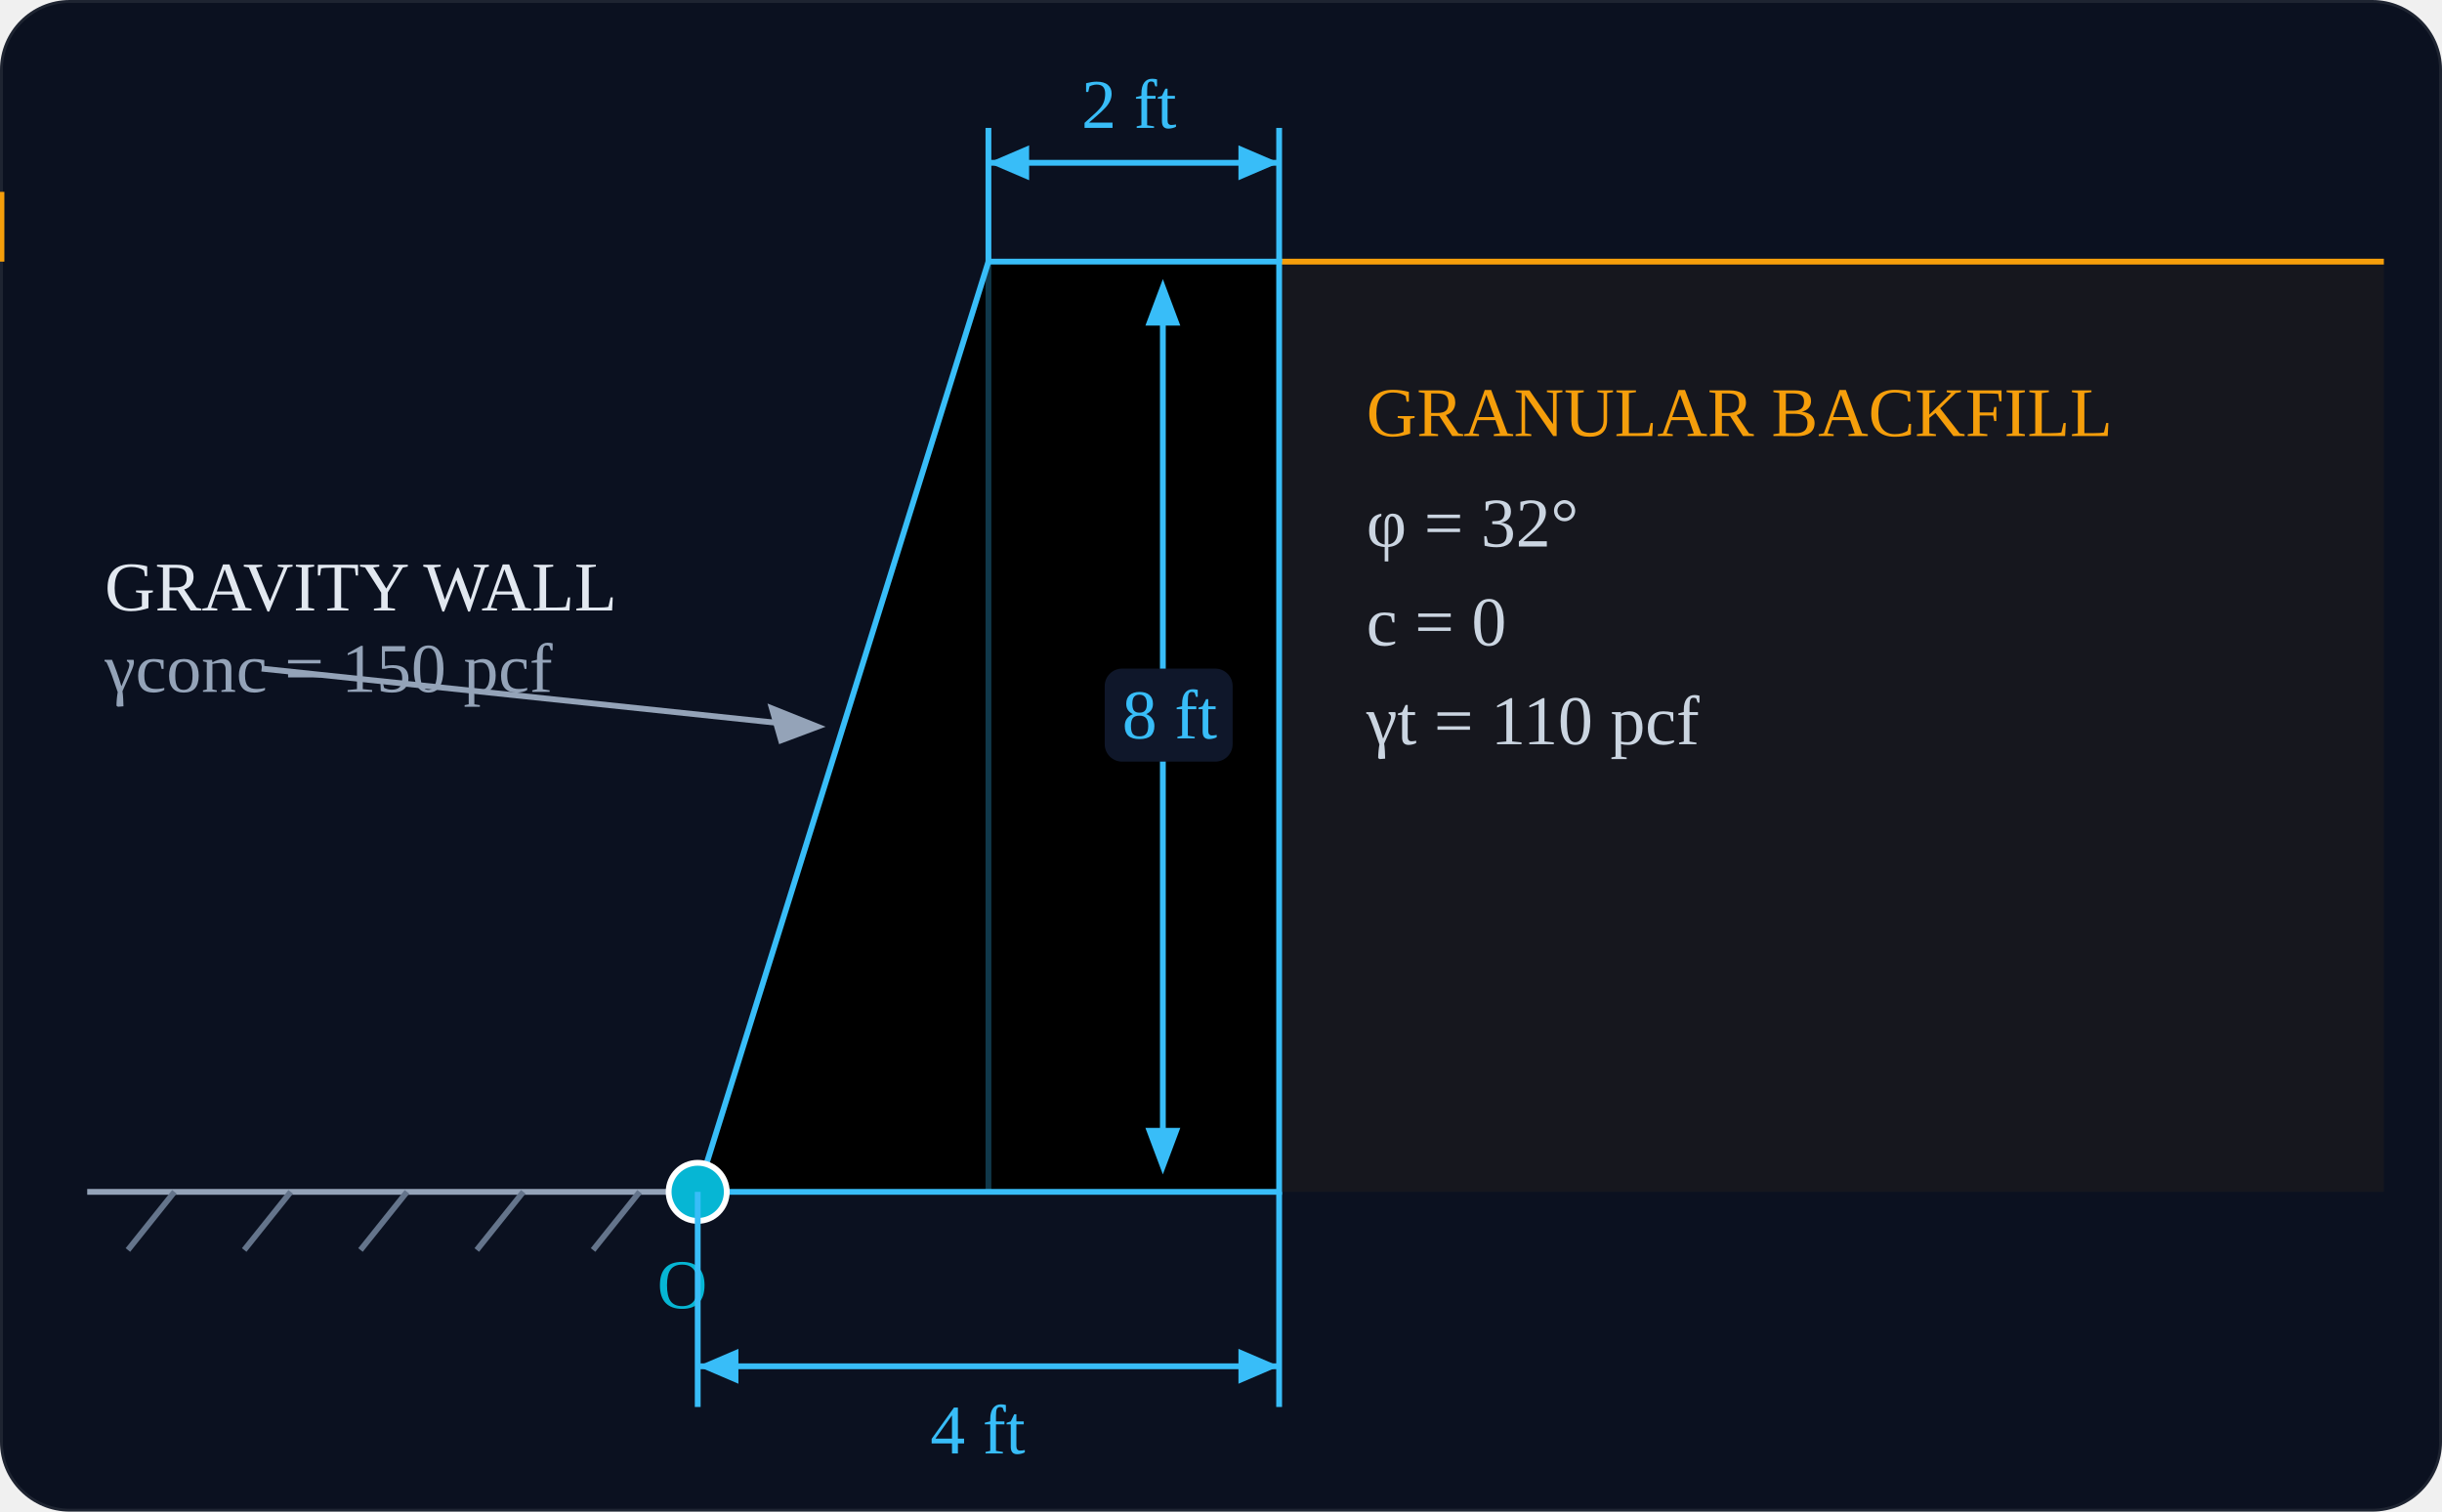
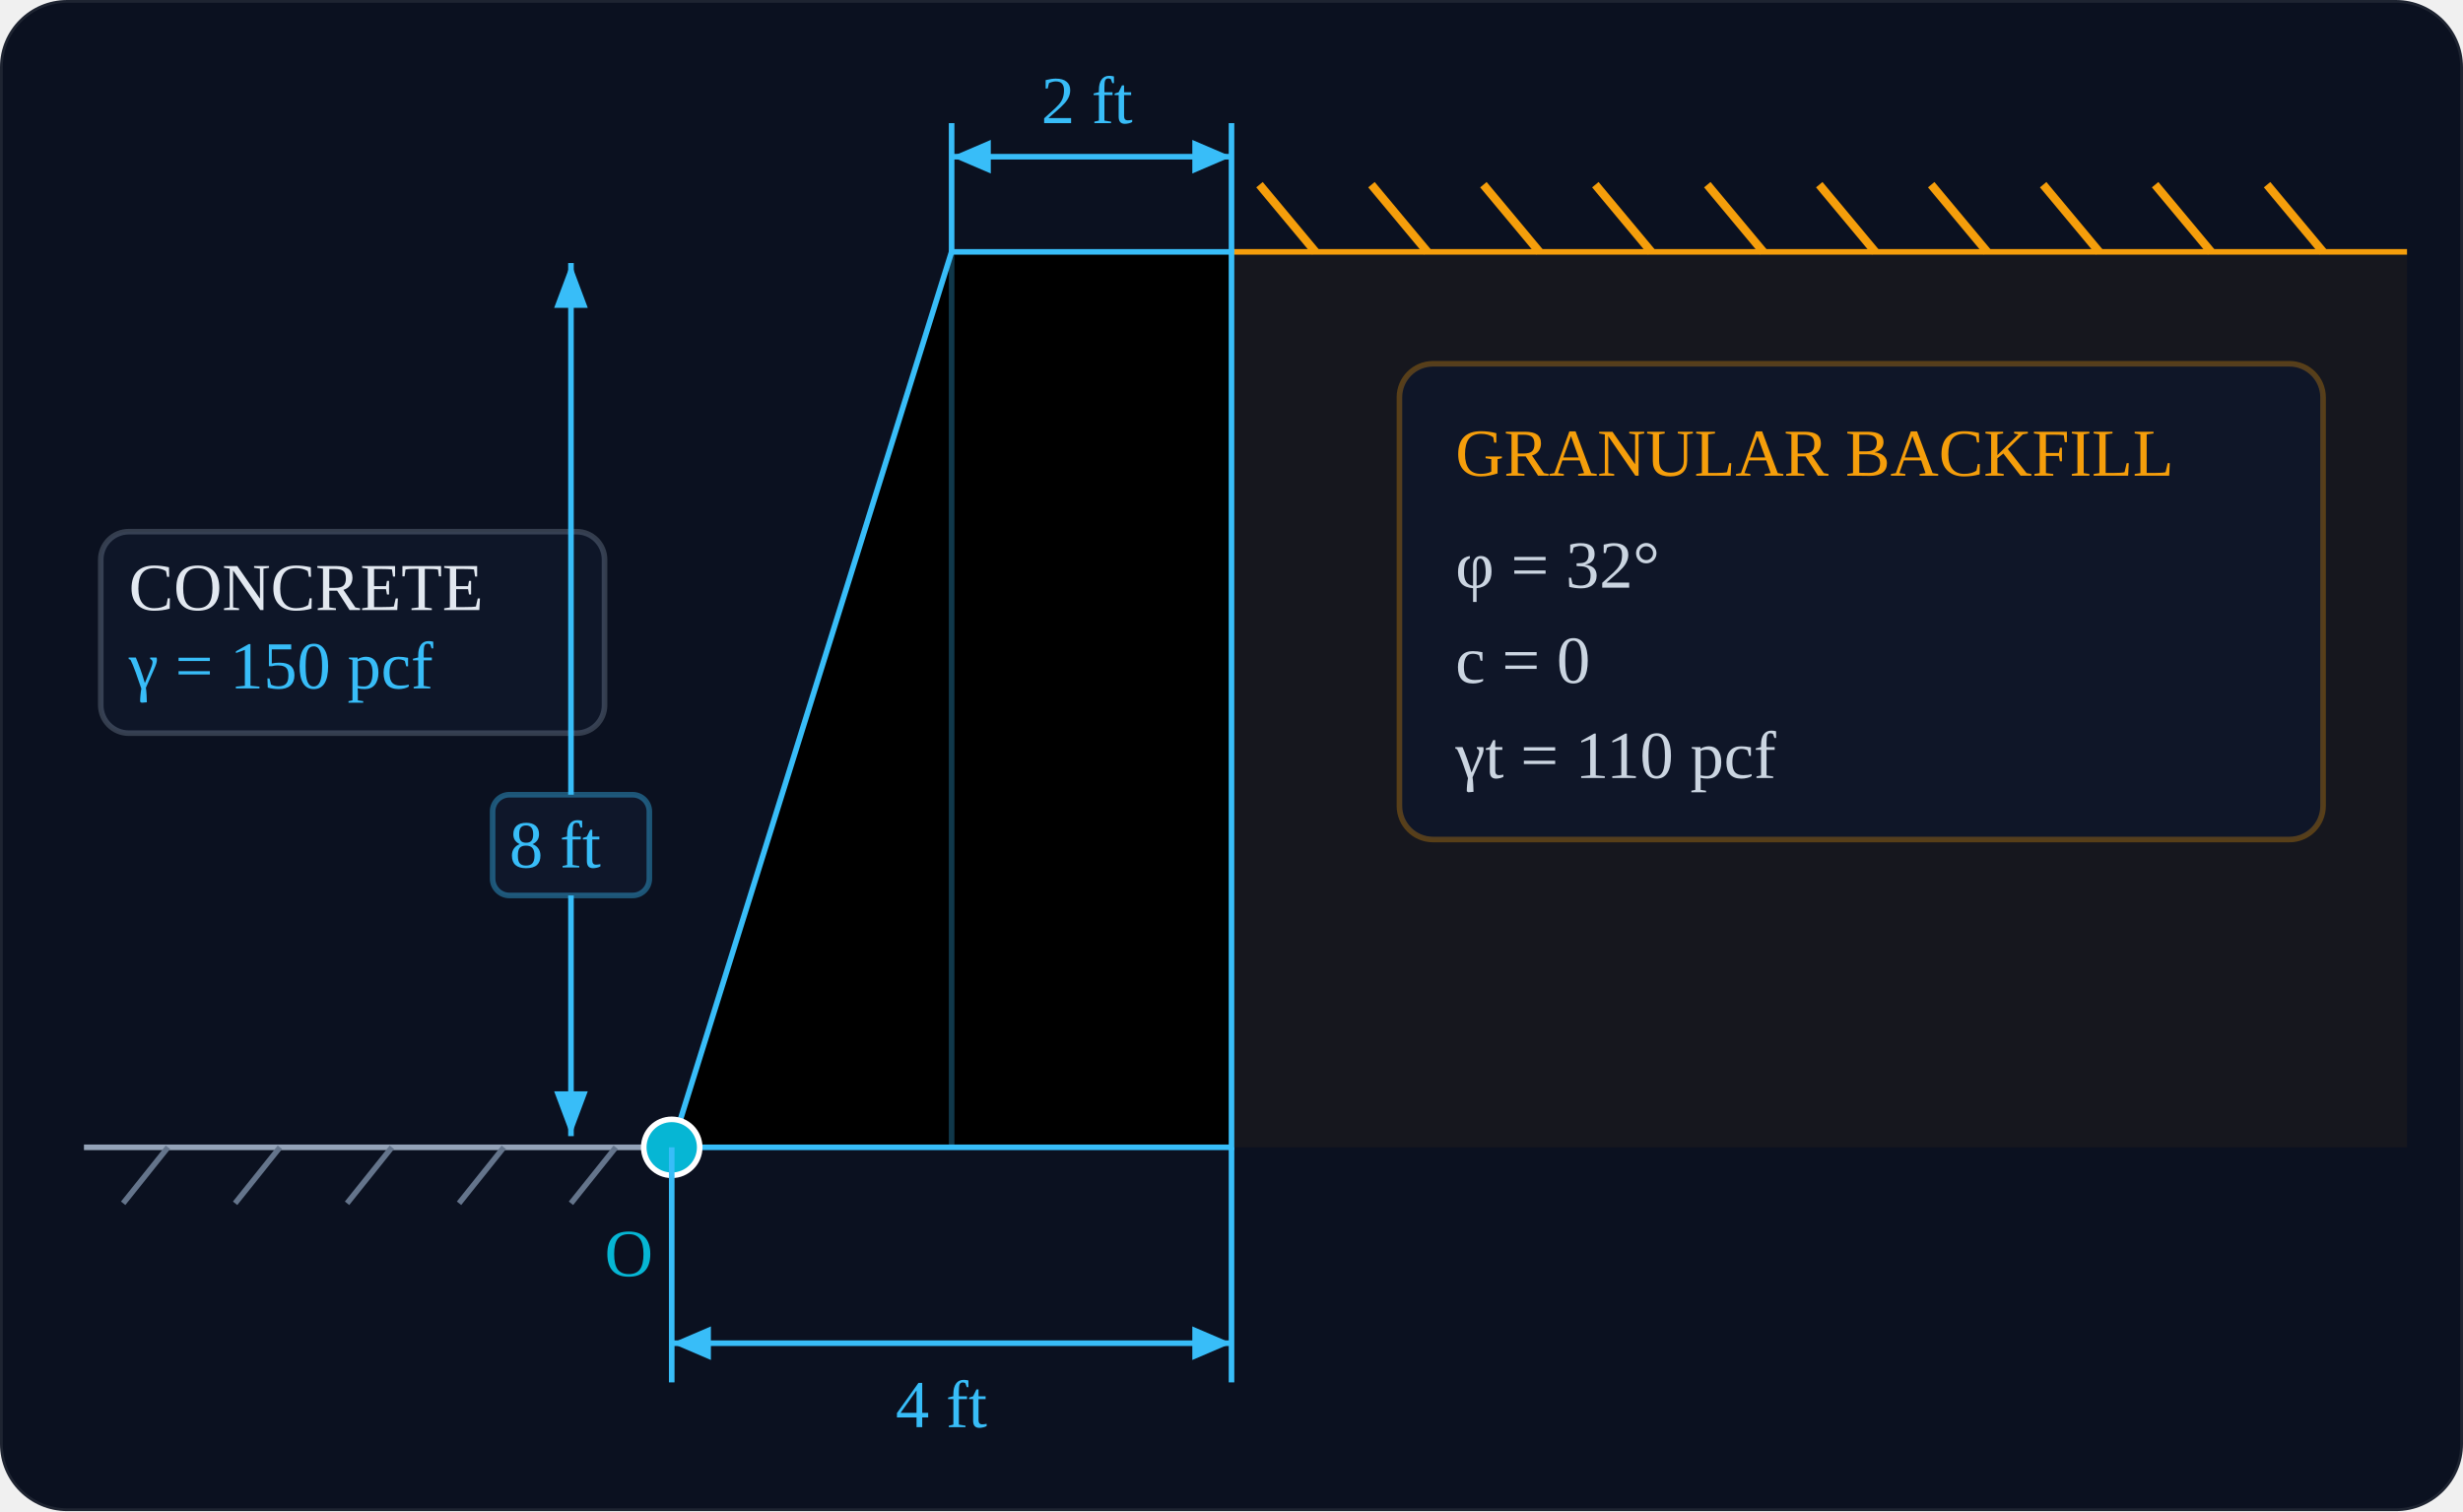
- <svg xmlns="http://www.w3.org/2000/svg" viewBox="0 0 420 260" width="100%" height="100%">
+ <svg xmlns="http://www.w3.org/2000/svg" viewBox="0 0 440 270" width="100%" height="100%">
  <defs>
    <linearGradient id="wallConcrete" x1="0%" y1="0%" x2="100%" y2="100%">
      <stop offset="0%" stopColor="#334155" />
      <stop offset="100%" stopColor="#1e293b" />
    </linearGradient>
  </defs>
-   <rect width="420" height="260" rx="12" fill="#0b1120" stroke="rgba(255,255,255,0.08)" strokeWidth="1" />
-   <rect x="220" y="45" width="190" height="160" fill="rgba(245, 158, 11, 0.05)" />
-   <line x1="220" y1="45" x2="410" y2="45" stroke="#f59e0b" strokeWidth="2" />
-   
-   
-   {[0, 1, 2, 3, 4, 5, 6, 7, 8].map(i =&gt; `
-     <line x1="${235 + i * 20}" y1="45" x2="${225 + i * 20}" y2="33" stroke="#f59e0b" stroke-width="1.5" />
-   `).join('')}
- 
-   
+   <rect width="440" height="270" rx="12" fill="#0b1120" stroke="rgba(255,255,255,0.08)" strokeWidth="1" />
+   <rect x="220" y="45" width="210" height="160" fill="rgba(245, 158, 11, 0.05)" />
+   <line x1="220" y1="45" x2="430" y2="45" stroke="#f59e0b" strokeWidth="2" />
+   <line x1="235" y1="45" x2="225" y2="33" stroke="#f59e0b" stroke-width="1.5" />
+   <line x1="255" y1="45" x2="245" y2="33" stroke="#f59e0b" stroke-width="1.5" />
+   <line x1="275" y1="45" x2="265" y2="33" stroke="#f59e0b" stroke-width="1.5" />
+   <line x1="295" y1="45" x2="285" y2="33" stroke="#f59e0b" stroke-width="1.5" />
+   <line x1="315" y1="45" x2="305" y2="33" stroke="#f59e0b" stroke-width="1.5" />
+   <line x1="335" y1="45" x2="325" y2="33" stroke="#f59e0b" stroke-width="1.5" />
+   <line x1="355" y1="45" x2="345" y2="33" stroke="#f59e0b" stroke-width="1.5" />
+   <line x1="375" y1="45" x2="365" y2="33" stroke="#f59e0b" stroke-width="1.5" />
+   <line x1="395" y1="45" x2="385" y2="33" stroke="#f59e0b" stroke-width="1.5" />
+   <line x1="415" y1="45" x2="405" y2="33" stroke="#f59e0b" stroke-width="1.5" />
  <line x1="15" y1="205" x2="120" y2="205" stroke="#94a3b8" strokeWidth="2" />
  <line x1="30" y1="205" x2="22" y2="215" stroke="#64748b" strokeWidth="1.5" />
  <line x1="50" y1="205" x2="42" y2="215" stroke="#64748b" strokeWidth="1.5" />
  <line x1="70" y1="205" x2="62" y2="215" stroke="#64748b" strokeWidth="1.5" />
  <line x1="90" y1="205" x2="82" y2="215" stroke="#64748b" strokeWidth="1.5" />
  <line x1="110" y1="205" x2="102" y2="215" stroke="#64748b" strokeWidth="1.5" />
  <polygon points="120,205 170,45 220,45 220,205" fill="url(#wallConcrete)" stroke="#38bdf8" strokeWidth="2" />
  <line x1="170" y1="45" x2="170" y2="205" stroke="rgba(56, 189, 248, 0.3)" strokeWidth="1.5" strokeDasharray="3,3" />
-   <line x1="45" y1="115" x2="140" y2="125" stroke="#94a3b8" strokeWidth="1.5" />
-   <polygon points="142,125 132,121 134,128" fill="#94a3b8" />
-   <text x="18" y="105" fill="#e2e8f0" fontSize="10.5" fontWeight="700" fontFamily="sans-serif">GRAVITY WALL</text>
-   <text x="18" y="119" fill="#94a3b8" fontSize="9" fontFamily="sans-serif">γconc = 150 pcf</text>
-   <text x="235" y="75" fill="#f59e0b" fontSize="11" fontWeight="700" fontFamily="sans-serif">GRANULAR BACKFILL</text>
-   <text x="235" y="94" fill="#cbd5e1" fontSize="11" fontFamily="monospace">φ = 32°</text>
-   <text x="235" y="111" fill="#cbd5e1" fontSize="11" fontFamily="monospace">c = 0</text>
-   <text x="235" y="128" fill="#cbd5e1" fontSize="11" fontFamily="monospace">γt = 110 pcf</text>
+   <rect x="18" y="95" width="90" height="36" rx="5" fill="rgba(15, 23, 42, 0.9)" stroke="rgba(148, 163, 184, 0.3)" strokeWidth="1" />
+   <text x="23" y="109" fill="#e2e8f0" fontSize="10" fontWeight="700" fontFamily="sans-serif">CONCRETE</text>
+   <text x="23" y="123" fill="#38bdf8" fontSize="9.5" fontFamily="monospace">γ = 150 pcf</text>
+   <rect x="250" y="65" width="165" height="85" rx="6" fill="rgba(15, 23, 42, 0.9)" stroke="rgba(245, 158, 11, 0.3)" strokeWidth="1" />
+   <text x="260" y="85" fill="#f59e0b" fontSize="11" fontWeight="700" fontFamily="sans-serif">GRANULAR BACKFILL</text>
+   <text x="260" y="105" fill="#cbd5e1" fontSize="11" fontFamily="monospace">φ = 32°</text>
+   <text x="260" y="122" fill="#cbd5e1" fontSize="11" fontFamily="monospace">c = 0</text>
+   <text x="260" y="139" fill="#cbd5e1" fontSize="11" fontFamily="monospace">γt = 110 pcf</text>
  <circle cx="120" cy="205" r="5" fill="#06b6d4" stroke="#ffffff" strokeWidth="2" />
-   <text x="113" y="225" fill="#06b6d4" fontSize="14" fontWeight="800" fontFamily="sans-serif">O</text>
+   <text x="108" y="228" fill="#06b6d4" fontSize="14" fontWeight="800" fontFamily="sans-serif">O</text>
  <line x1="170" y1="28" x2="220" y2="28" stroke="#38bdf8" strokeWidth="1.2" />
  <line x1="170" y1="22" x2="170" y2="45" stroke="#38bdf8" strokeWidth="0.8" strokeDasharray="2,2" />
  <line x1="220" y1="22" x2="220" y2="45" stroke="#38bdf8" strokeWidth="0.8" strokeDasharray="2,2" />
  <polygon points="170,28 177,25 177,31" fill="#38bdf8" />
  <polygon points="220,28 213,25 213,31" fill="#38bdf8" />
  <text x="186" y="22" fill="#38bdf8" fontSize="11" fontWeight="700" fontFamily="monospace">2 ft</text>
-   <line x1="200" y1="55" x2="200" y2="195" stroke="#38bdf8" strokeWidth="1.2" />
-   <polygon points="200,48 197,56 203,56" fill="#38bdf8" />
-   <polygon points="200,202 197,194 203,194" fill="#38bdf8" />
-   <rect x="190" y="115" width="22" height="16" fill="#0f172a" rx="3" />
-   <text x="193" y="127" fill="#38bdf8" fontSize="11" fontWeight="700" fontFamily="monospace">8 ft</text>
-   <line x1="120" y1="235" x2="220" y2="235" stroke="#38bdf8" strokeWidth="1.2" />
-   <line x1="120" y1="205" x2="120" y2="242" stroke="#38bdf8" strokeWidth="0.8" strokeDasharray="2,2" />
-   <line x1="220" y1="205" x2="220" y2="242" stroke="#38bdf8" strokeWidth="0.8" strokeDasharray="2,2" />
-   <polygon points="120,235 127,232 127,238" fill="#38bdf8" />
-   <polygon points="220,235 213,232 213,238" fill="#38bdf8" />
-   <text x="160" y="250" fill="#38bdf8" fontSize="11" fontWeight="700" fontFamily="monospace">4 ft</text>
+   <line x1="102" y1="47" x2="102" y2="203" stroke="#38bdf8" strokeWidth="1.2" />
+   <polygon points="102,47 99,55 105,55" fill="#38bdf8" />
+   <polygon points="102,203 99,195 105,195" fill="#38bdf8" />
+   <rect x="88" y="142" width="28" height="18" rx="3" fill="#0f172a" stroke="rgba(56, 189, 248, 0.4)" strokeWidth="1" />
+   <text x="91" y="155" fill="#38bdf8" fontSize="10.5" fontWeight="700" fontFamily="monospace">8 ft</text>
+   <line x1="120" y1="240" x2="220" y2="240" stroke="#38bdf8" strokeWidth="1.2" />
+   <line x1="120" y1="205" x2="120" y2="247" stroke="#38bdf8" strokeWidth="0.8" strokeDasharray="2,2" />
+   <line x1="220" y1="205" x2="220" y2="247" stroke="#38bdf8" strokeWidth="0.8" strokeDasharray="2,2" />
+   <polygon points="120,240 127,237 127,243" fill="#38bdf8" />
+   <polygon points="220,240 213,237 213,243" fill="#38bdf8" />
+   <text x="160" y="255" fill="#38bdf8" fontSize="11" fontWeight="700" fontFamily="monospace">4 ft</text>
</svg>
